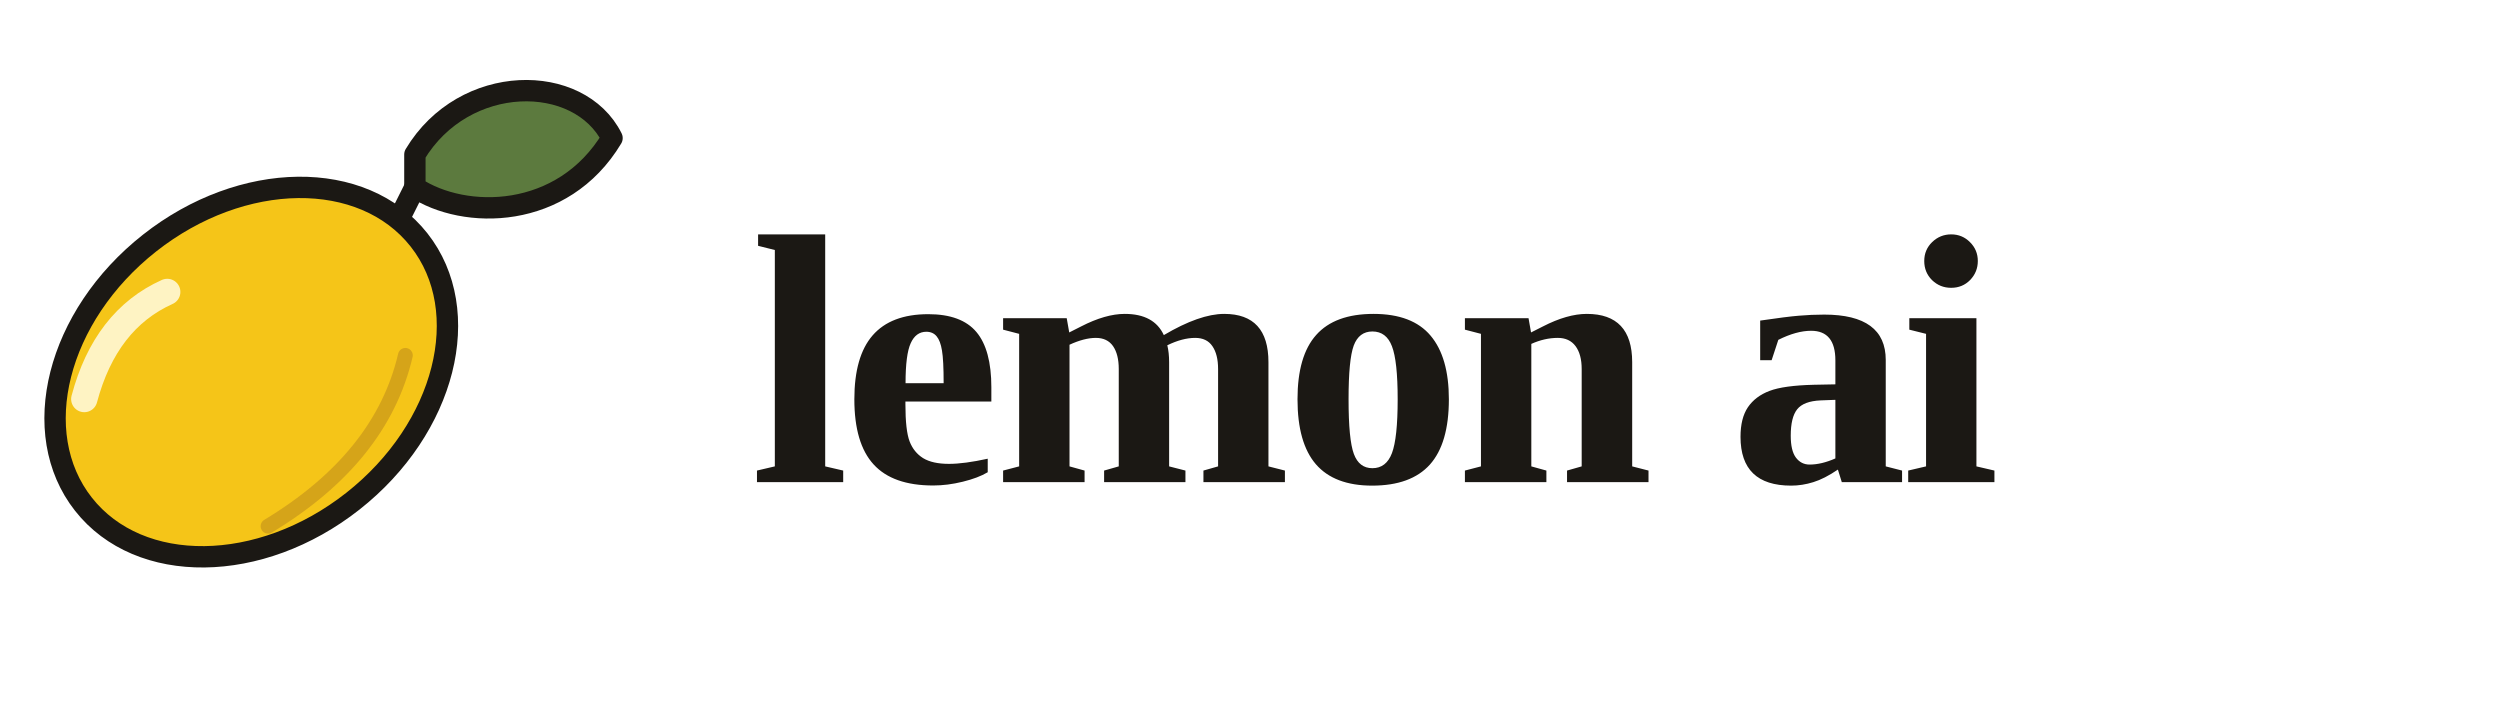
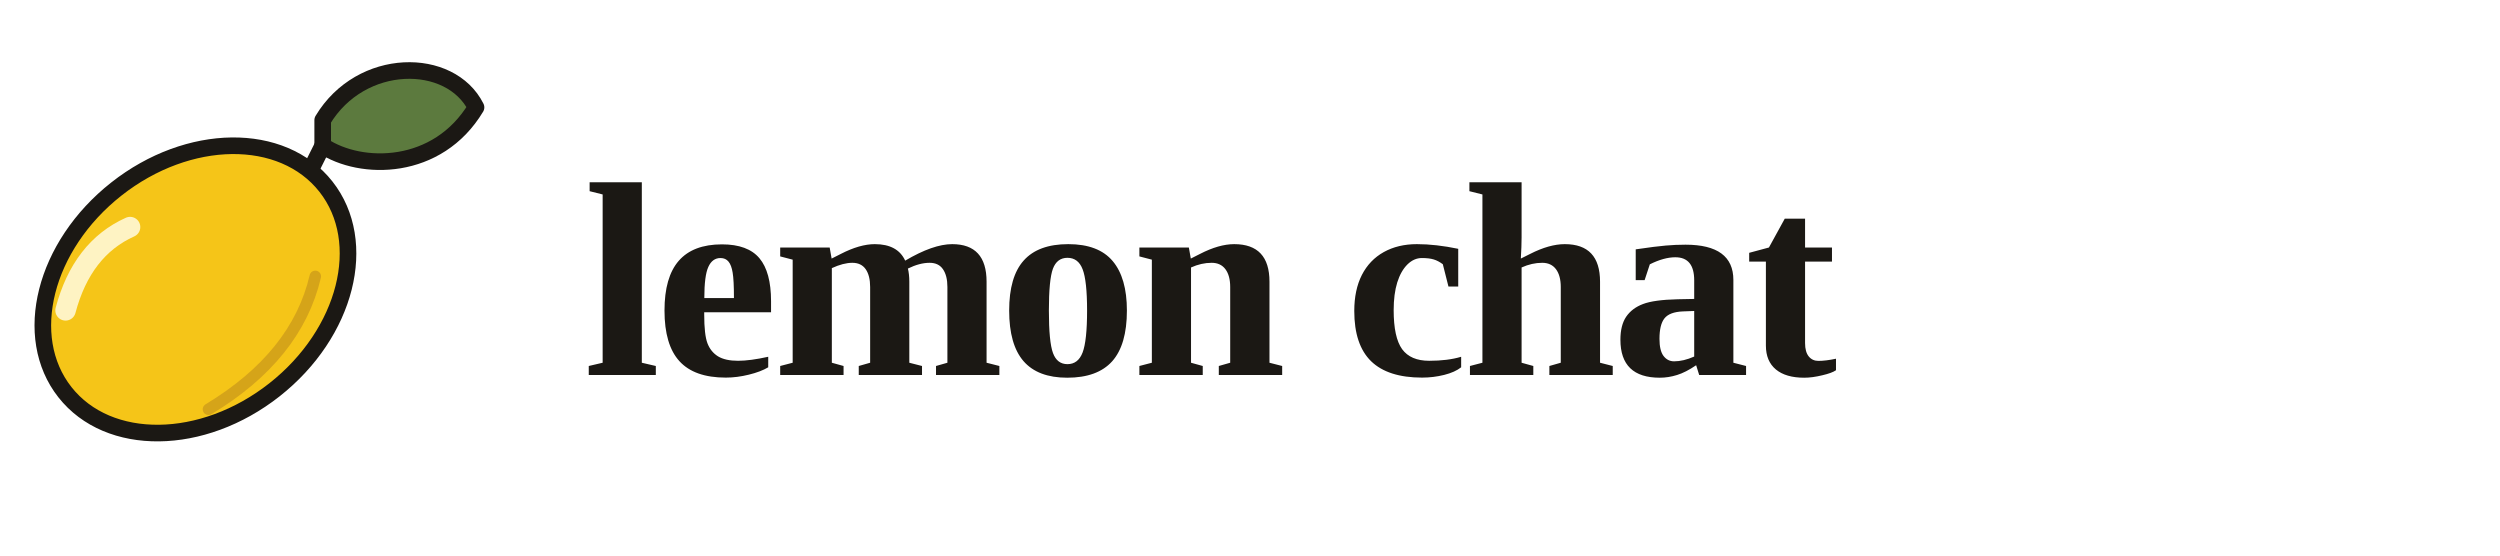
- <svg xmlns="http://www.w3.org/2000/svg" viewBox="0 0 280 80" fill="none">
+ <svg xmlns="http://www.w3.org/2000/svg" viewBox="0 0 360 80" fill="none">
  <g transform="scale(0.92)">
    <path d="m 50.508 18.806 c 6 -10 20 -10 24 -2 -6 10 -18 10 -24 6 z" fill="#5C7A3E" stroke="#1B1814" stroke-width="2.6" stroke-linejoin="round" />
    <path d="m 50.508 22.806 -3 6" stroke="#1B1814" stroke-width="2.6" stroke-linecap="round" fill="none" />
    <ellipse cx="-3.996" cy="54.513" rx="26" ry="20" fill="#F5C518" stroke="#1B1814" stroke-width="2.6" transform="rotate(-38.22175)" />
    <path d="M 10.26 48.58 Q 12.83 38.92, 20.36 35.54" stroke="#FFF8D6" stroke-width="3.2" stroke-linecap="round" fill="none" opacity="0.9" />
    <path d="M 32.63 64.06 Q 46.44 55.73, 49.35 43.26" stroke="#C8951A" stroke-width="1.8" stroke-linecap="round" fill="none" opacity="0.7" />
  </g>
-   <text x="84" y="54" font-family="Source Serif 4, ui-serif, Georgia, serif" font-weight="600" font-size="40" fill="#1B1814" letter-spacing="-0.02em">lemon ai</text>
+   <text x="84" y="54" font-family="Source Serif 4, ui-serif, Georgia, serif" font-weight="600" font-size="40" fill="#1B1814" letter-spacing="-0.02em">lemon chat</text>
</svg>
